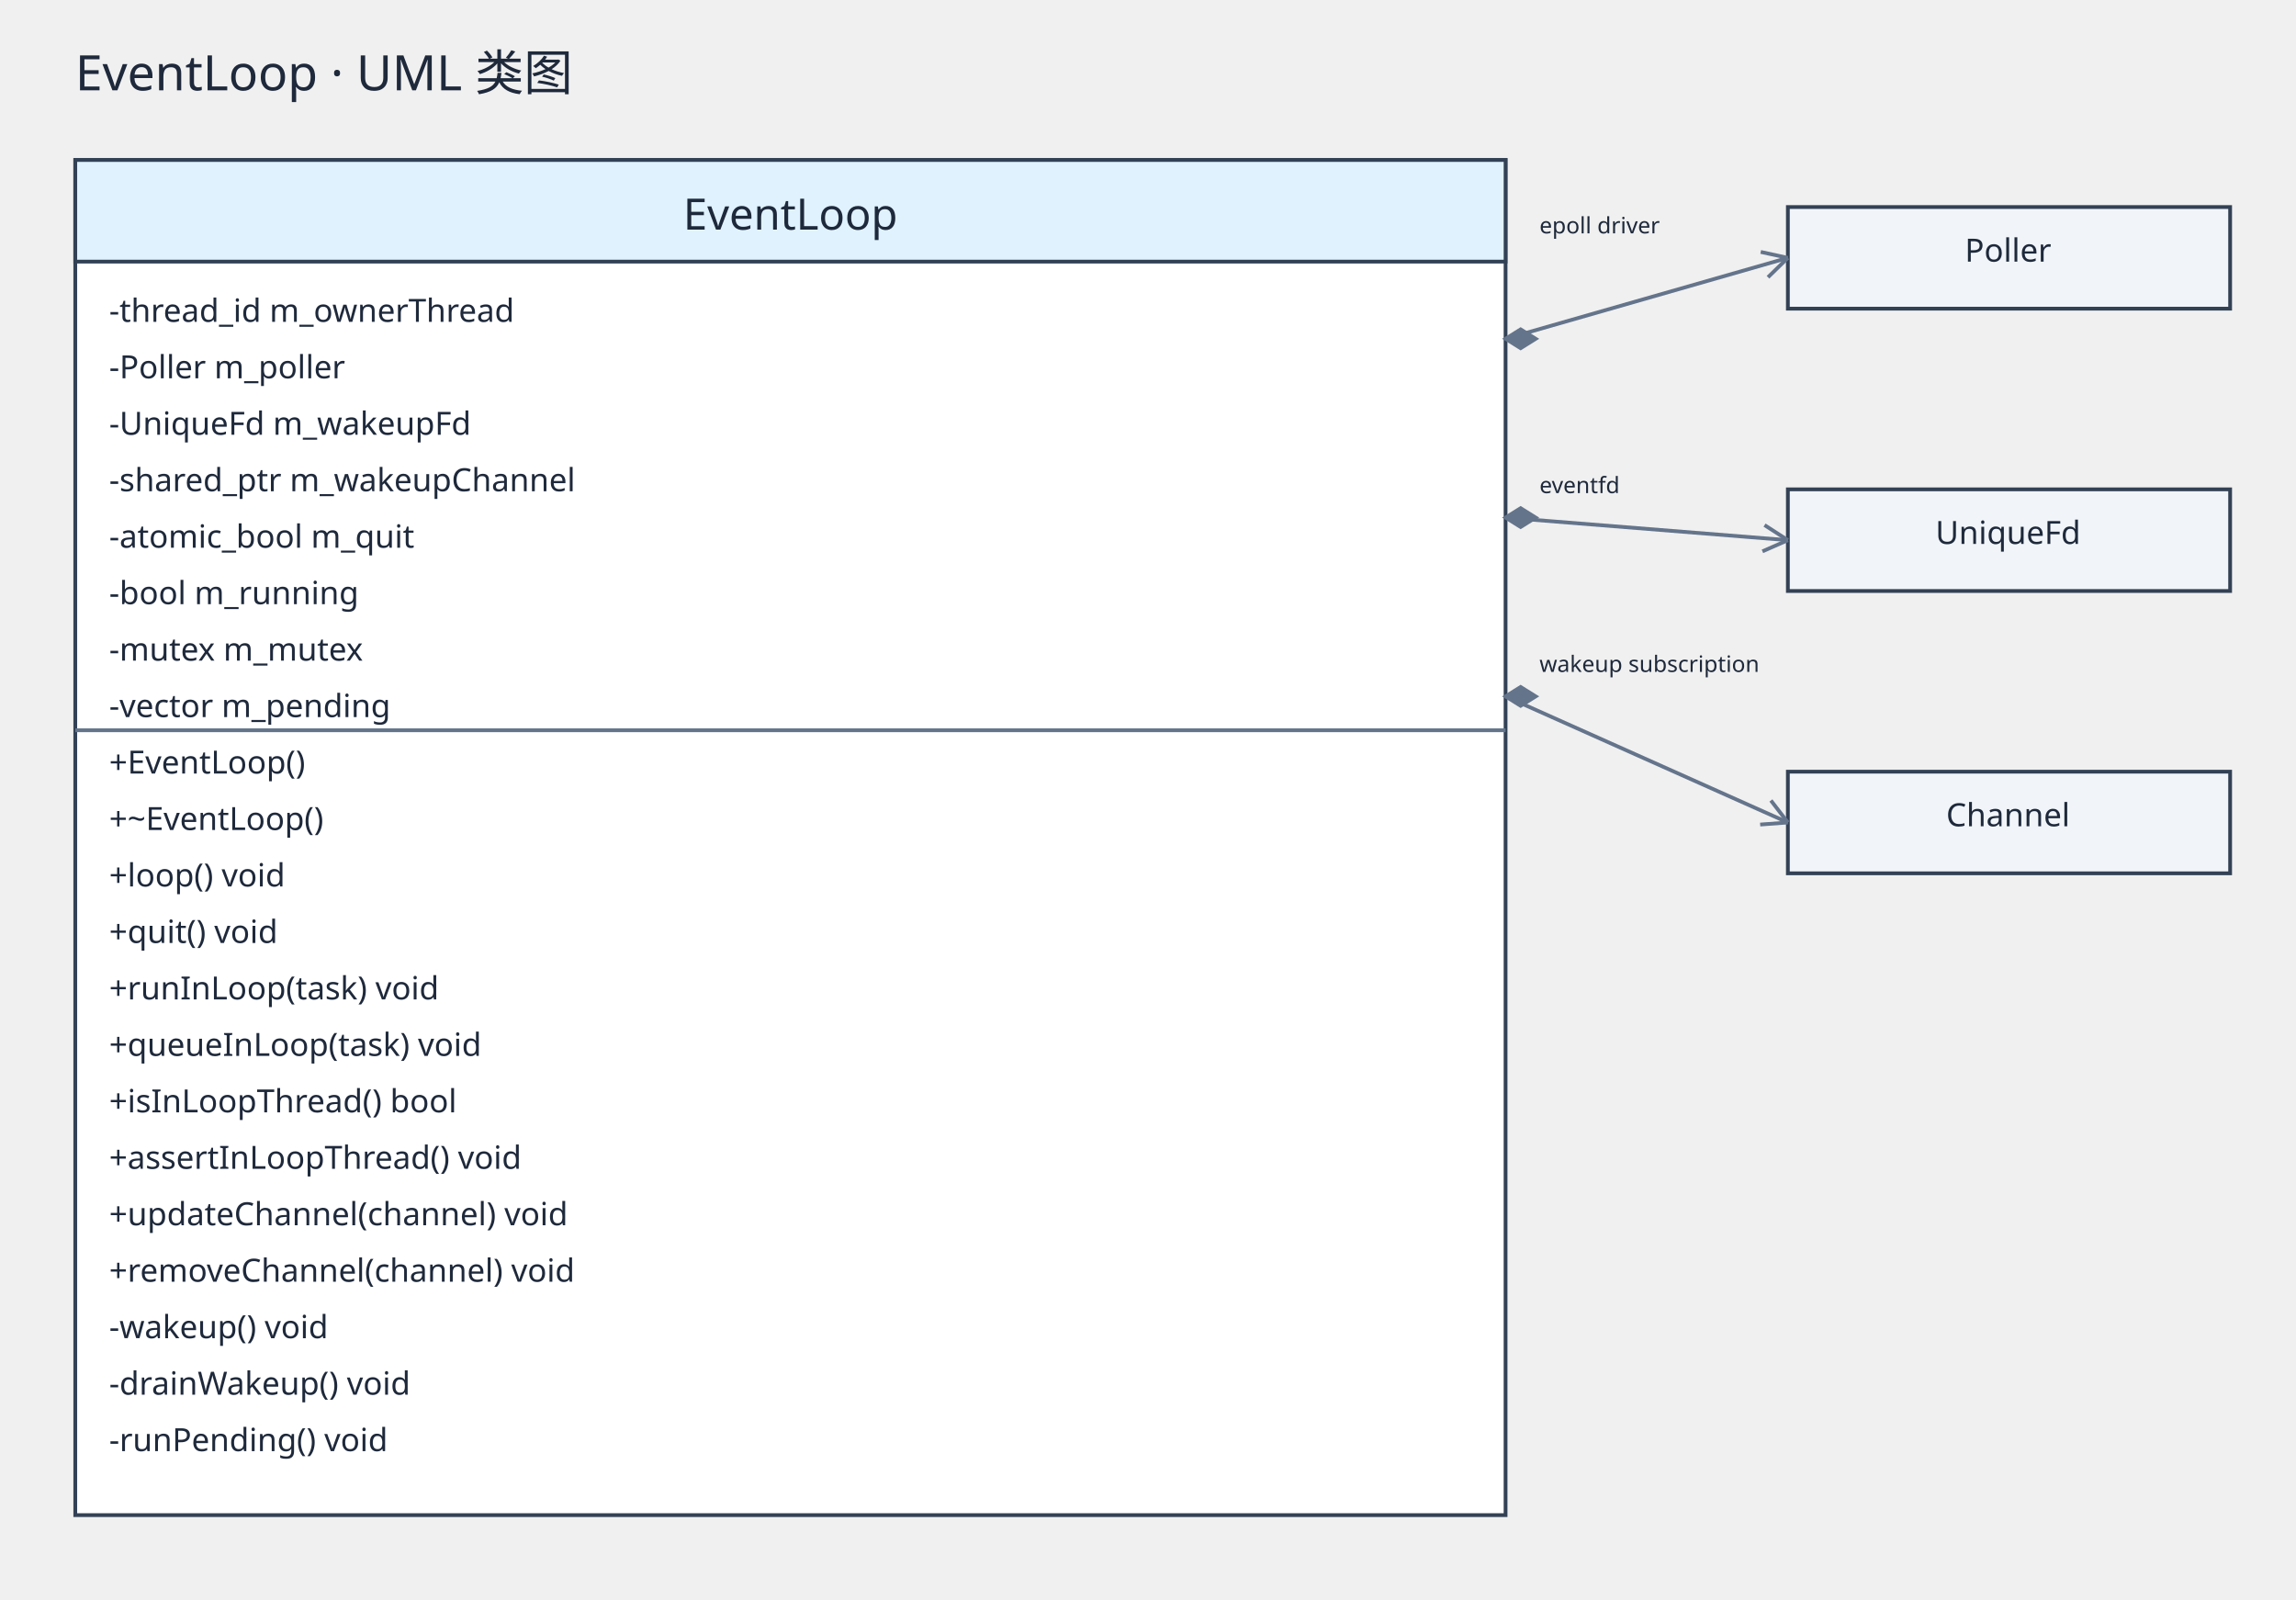
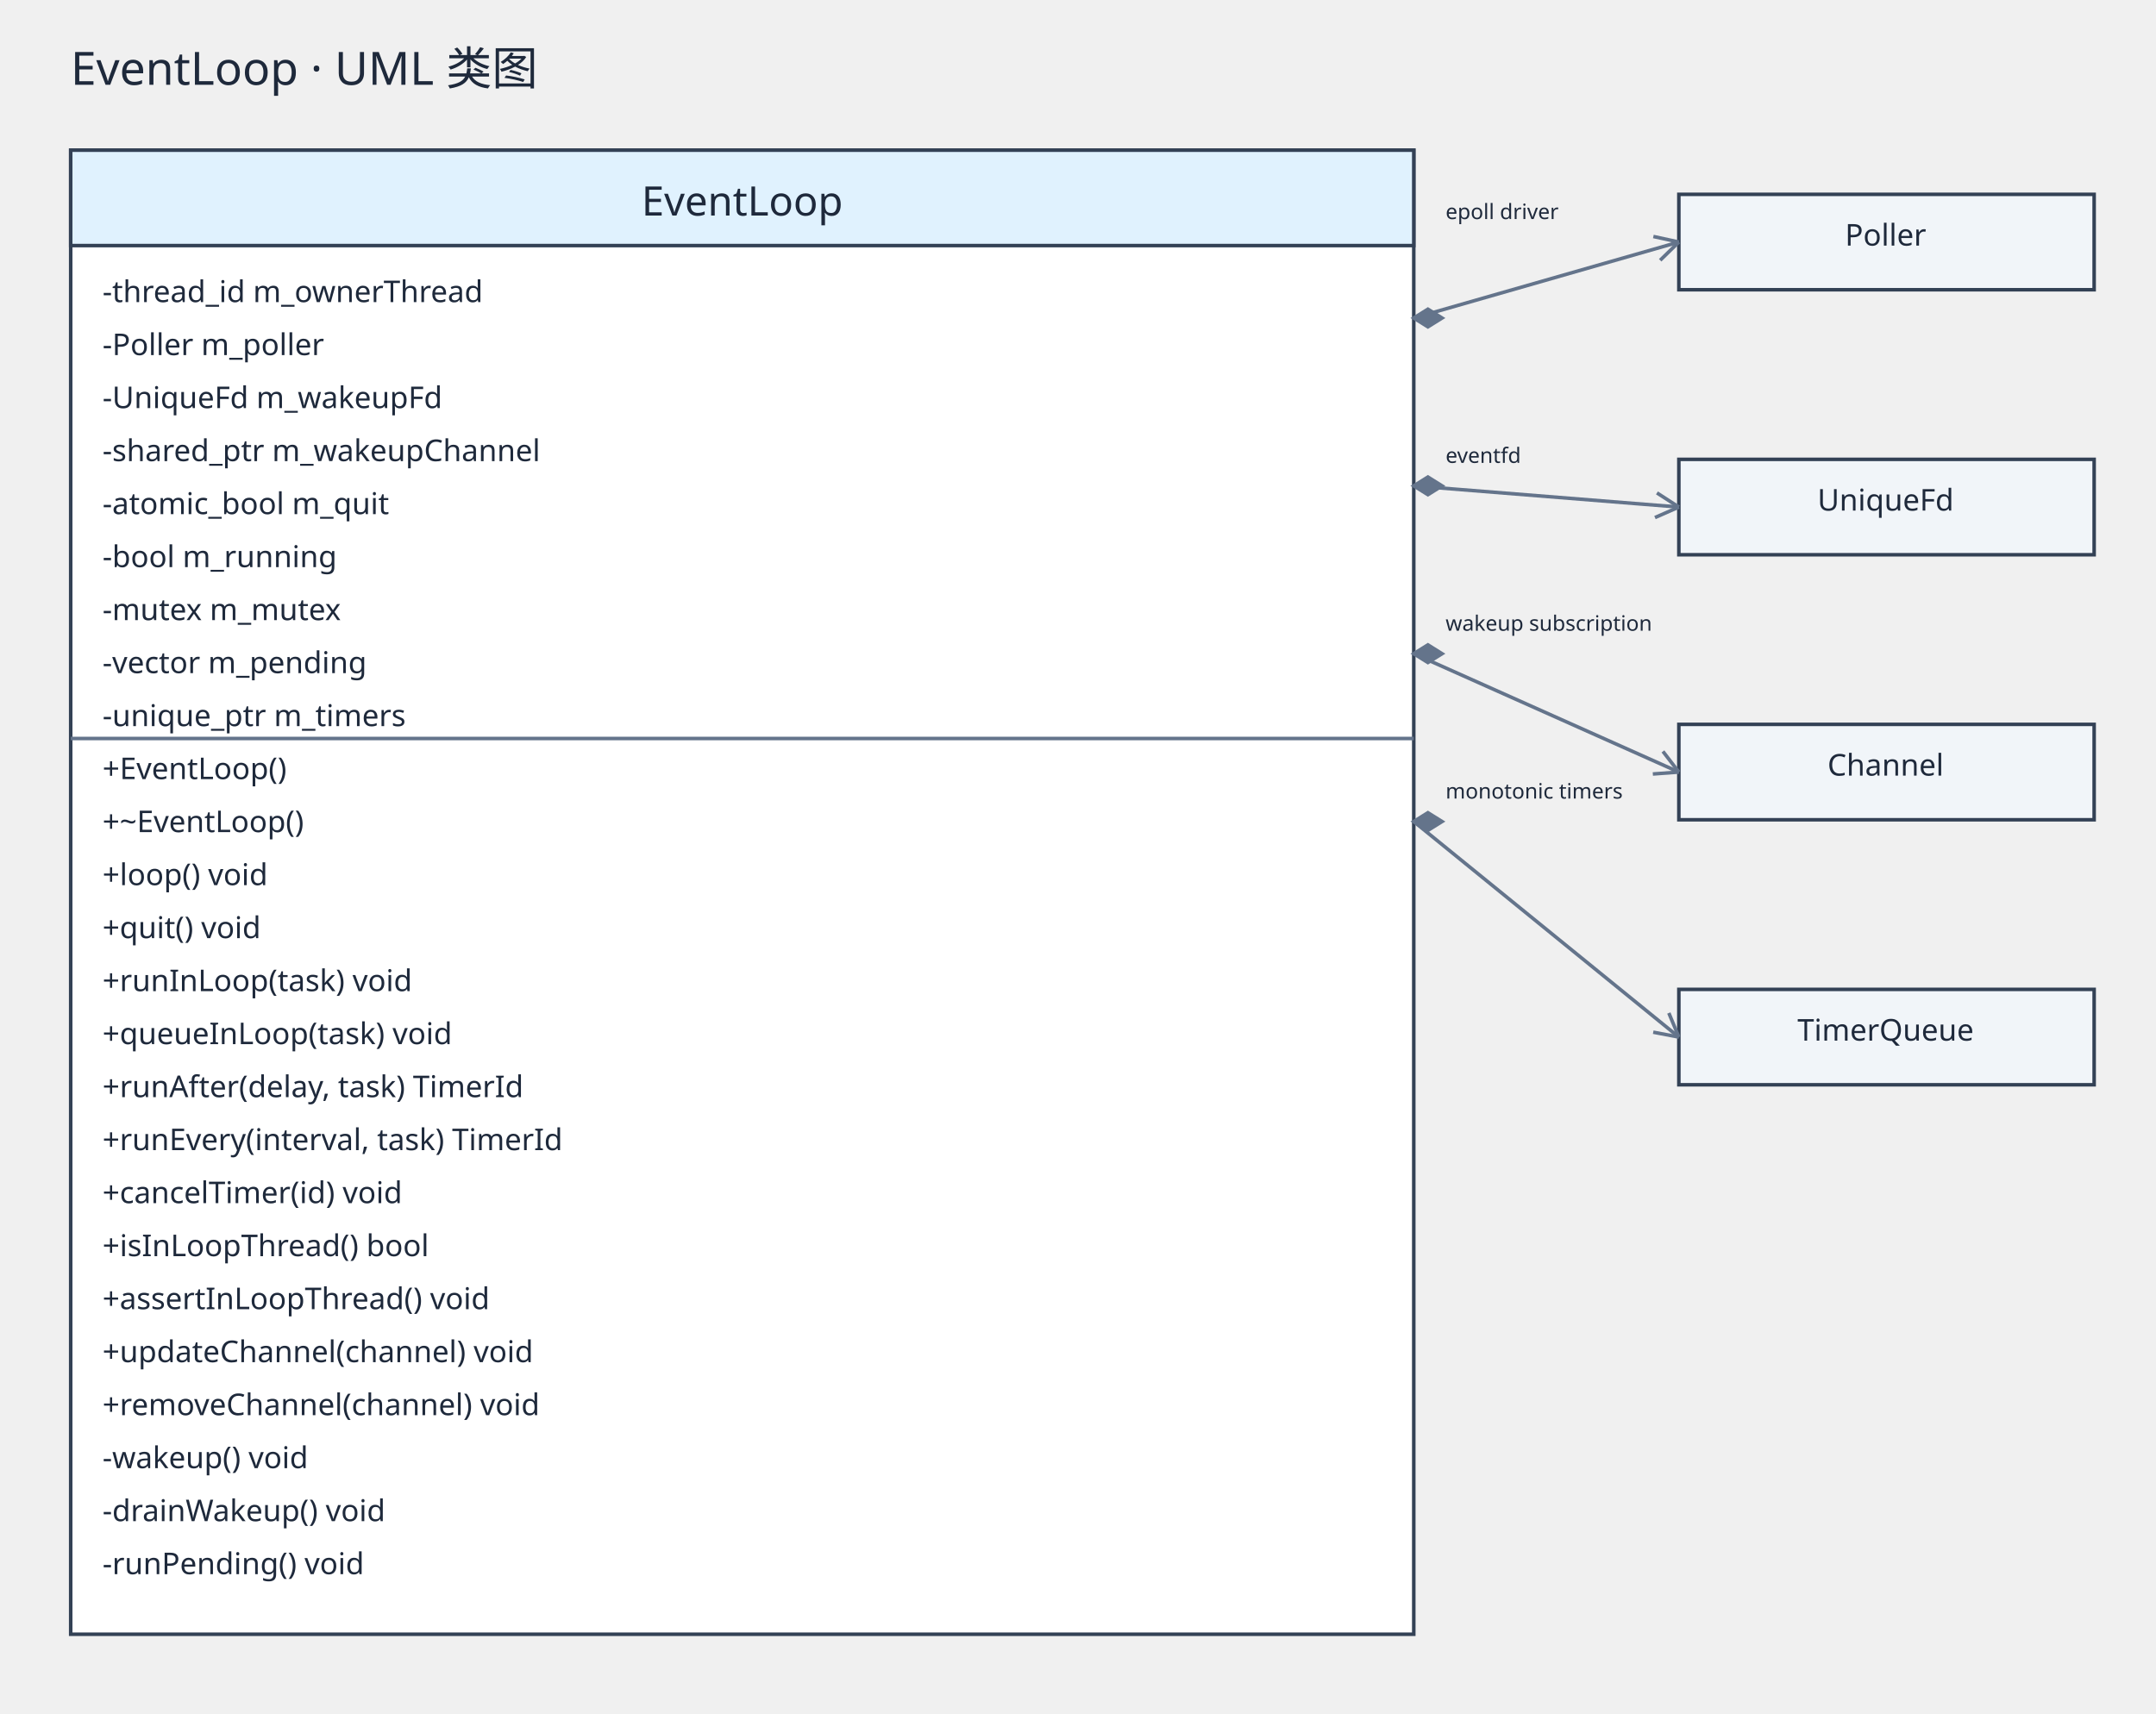
- <svg xmlns="http://www.w3.org/2000/svg" width="1220" height="850" viewBox="0 0 1220 850">
+ <svg xmlns="http://www.w3.org/2000/svg" width="1220" height="970" viewBox="0 0 1220 970">
  <text x="40" y="48" fill="#1e293b" font-family="Microsoft YaHei, sans-serif" font-size="26" text-anchor="start">EventLoop · UML 类图</text>
-   <rect x="40" y="85" width="760" height="720" fill="#ffffff" stroke="#334155" stroke-width="2" />
+   <rect x="40" y="85" width="760" height="840" fill="#ffffff" stroke="#334155" stroke-width="2" />
  <rect x="40" y="85" width="760" height="54" fill="#e0f2fe" stroke="#334155" stroke-width="2" />
  <text x="420" y="122" fill="#1e293b" font-family="Microsoft YaHei, sans-serif" font-size="23" text-anchor="middle">EventLoop</text>
  <text x="58" y="171" fill="#1e293b" font-family="Microsoft YaHei, sans-serif" font-size="17" text-anchor="start">-thread_id m_ownerThread</text>
  <text x="58" y="201" fill="#1e293b" font-family="Microsoft YaHei, sans-serif" font-size="17" text-anchor="start">-Poller m_poller</text>
  <text x="58" y="231" fill="#1e293b" font-family="Microsoft YaHei, sans-serif" font-size="17" text-anchor="start">-UniqueFd m_wakeupFd</text>
  <text x="58" y="261" fill="#1e293b" font-family="Microsoft YaHei, sans-serif" font-size="17" text-anchor="start">-shared_ptr m_wakeupChannel</text>
  <text x="58" y="291" fill="#1e293b" font-family="Microsoft YaHei, sans-serif" font-size="17" text-anchor="start">-atomic_bool m_quit</text>
  <text x="58" y="321" fill="#1e293b" font-family="Microsoft YaHei, sans-serif" font-size="17" text-anchor="start">-bool m_running</text>
  <text x="58" y="351" fill="#1e293b" font-family="Microsoft YaHei, sans-serif" font-size="17" text-anchor="start">-mutex m_mutex</text>
  <text x="58" y="381" fill="#1e293b" font-family="Microsoft YaHei, sans-serif" font-size="17" text-anchor="start">-vector m_pending</text>
-   <line x1="40" y1="388" x2="800" y2="388" stroke="#64748b" stroke-width="2" />
-   <text x="58" y="411" fill="#1e293b" font-family="Microsoft YaHei, sans-serif" font-size="17" text-anchor="start">+EventLoop()</text>
-   <text x="58" y="441" fill="#1e293b" font-family="Microsoft YaHei, sans-serif" font-size="17" text-anchor="start">+~EventLoop()</text>
-   <text x="58" y="471" fill="#1e293b" font-family="Microsoft YaHei, sans-serif" font-size="17" text-anchor="start">+loop() void</text>
-   <text x="58" y="501" fill="#1e293b" font-family="Microsoft YaHei, sans-serif" font-size="17" text-anchor="start">+quit() void</text>
-   <text x="58" y="531" fill="#1e293b" font-family="Microsoft YaHei, sans-serif" font-size="17" text-anchor="start">+runInLoop(task) void</text>
-   <text x="58" y="561" fill="#1e293b" font-family="Microsoft YaHei, sans-serif" font-size="17" text-anchor="start">+queueInLoop(task) void</text>
-   <text x="58" y="591" fill="#1e293b" font-family="Microsoft YaHei, sans-serif" font-size="17" text-anchor="start">+isInLoopThread() bool</text>
-   <text x="58" y="621" fill="#1e293b" font-family="Microsoft YaHei, sans-serif" font-size="17" text-anchor="start">+assertInLoopThread() void</text>
-   <text x="58" y="651" fill="#1e293b" font-family="Microsoft YaHei, sans-serif" font-size="17" text-anchor="start">+updateChannel(channel) void</text>
-   <text x="58" y="681" fill="#1e293b" font-family="Microsoft YaHei, sans-serif" font-size="17" text-anchor="start">+removeChannel(channel) void</text>
-   <text x="58" y="711" fill="#1e293b" font-family="Microsoft YaHei, sans-serif" font-size="17" text-anchor="start">-wakeup() void</text>
-   <text x="58" y="741" fill="#1e293b" font-family="Microsoft YaHei, sans-serif" font-size="17" text-anchor="start">-drainWakeup() void</text>
-   <text x="58" y="771" fill="#1e293b" font-family="Microsoft YaHei, sans-serif" font-size="17" text-anchor="start">-runPending() void</text>
+   <text x="58" y="411" fill="#1e293b" font-family="Microsoft YaHei, sans-serif" font-size="17" text-anchor="start">-unique_ptr m_timers</text>
+   <line x1="40" y1="418" x2="800" y2="418" stroke="#64748b" stroke-width="2" />
+   <text x="58" y="441" fill="#1e293b" font-family="Microsoft YaHei, sans-serif" font-size="17" text-anchor="start">+EventLoop()</text>
+   <text x="58" y="471" fill="#1e293b" font-family="Microsoft YaHei, sans-serif" font-size="17" text-anchor="start">+~EventLoop()</text>
+   <text x="58" y="501" fill="#1e293b" font-family="Microsoft YaHei, sans-serif" font-size="17" text-anchor="start">+loop() void</text>
+   <text x="58" y="531" fill="#1e293b" font-family="Microsoft YaHei, sans-serif" font-size="17" text-anchor="start">+quit() void</text>
+   <text x="58" y="561" fill="#1e293b" font-family="Microsoft YaHei, sans-serif" font-size="17" text-anchor="start">+runInLoop(task) void</text>
+   <text x="58" y="591" fill="#1e293b" font-family="Microsoft YaHei, sans-serif" font-size="17" text-anchor="start">+queueInLoop(task) void</text>
+   <text x="58" y="621" fill="#1e293b" font-family="Microsoft YaHei, sans-serif" font-size="17" text-anchor="start">+runAfter(delay, task) TimerId</text>
+   <text x="58" y="651" fill="#1e293b" font-family="Microsoft YaHei, sans-serif" font-size="17" text-anchor="start">+runEvery(interval, task) TimerId</text>
+   <text x="58" y="681" fill="#1e293b" font-family="Microsoft YaHei, sans-serif" font-size="17" text-anchor="start">+cancelTimer(id) void</text>
+   <text x="58" y="711" fill="#1e293b" font-family="Microsoft YaHei, sans-serif" font-size="17" text-anchor="start">+isInLoopThread() bool</text>
+   <text x="58" y="741" fill="#1e293b" font-family="Microsoft YaHei, sans-serif" font-size="17" text-anchor="start">+assertInLoopThread() void</text>
+   <text x="58" y="771" fill="#1e293b" font-family="Microsoft YaHei, sans-serif" font-size="17" text-anchor="start">+updateChannel(channel) void</text>
+   <text x="58" y="801" fill="#1e293b" font-family="Microsoft YaHei, sans-serif" font-size="17" text-anchor="start">+removeChannel(channel) void</text>
+   <text x="58" y="831" fill="#1e293b" font-family="Microsoft YaHei, sans-serif" font-size="17" text-anchor="start">-wakeup() void</text>
+   <text x="58" y="861" fill="#1e293b" font-family="Microsoft YaHei, sans-serif" font-size="17" text-anchor="start">-drainWakeup() void</text>
+   <text x="58" y="891" fill="#1e293b" font-family="Microsoft YaHei, sans-serif" font-size="17" text-anchor="start">-runPending() void</text>
  <rect x="950" y="110" width="235" height="54" fill="#f1f5f9" stroke="#334155" stroke-width="2" />
  <text x="1067" y="139" fill="#1e293b" font-family="Microsoft YaHei, sans-serif" font-size="17" text-anchor="middle">Poller</text>
  <rect x="950" y="260" width="235" height="54" fill="#f1f5f9" stroke="#334155" stroke-width="2" />
  <text x="1067" y="289" fill="#1e293b" font-family="Microsoft YaHei, sans-serif" font-size="17" text-anchor="middle">UniqueFd</text>
  <rect x="950" y="410" width="235" height="54" fill="#f1f5f9" stroke="#334155" stroke-width="2" />
  <text x="1067" y="439" fill="#1e293b" font-family="Microsoft YaHei, sans-serif" font-size="17" text-anchor="middle">Channel</text>
+   <rect x="950" y="560" width="235" height="54" fill="#f1f5f9" stroke="#334155" stroke-width="2" />
+   <text x="1067" y="589" fill="#1e293b" font-family="Microsoft YaHei, sans-serif" font-size="17" text-anchor="middle">TimerQueue</text>
  <line x1="800" y1="180" x2="950" y2="137" stroke="#64748b" stroke-width="2" />
  <line x1="950" y1="137" x2="939.432" y2="147.311" stroke="#64748b" stroke-width="2" />
  <line x1="950" y1="137" x2="935.574" y2="133.853" stroke="#64748b" stroke-width="2" />
  <polygon points="800,180 808,175 816,180 808,185" fill="#64748b" stroke="#64748b" stroke-width="2" />
  <text x="818" y="124" fill="#1e293b" font-family="Microsoft YaHei, sans-serif" font-size="12" text-anchor="start">epoll driver</text>
  <line x1="800" y1="275" x2="950" y2="287" stroke="#64748b" stroke-width="2" />
  <line x1="950" y1="287" x2="936.483" y2="292.941" stroke="#64748b" stroke-width="2" />
  <line x1="950" y1="287" x2="937.6" y2="278.986" stroke="#64748b" stroke-width="2" />
  <polygon points="800,275 808,270 816,275 808,280" fill="#64748b" stroke="#64748b" stroke-width="2" />
  <text x="818" y="262" fill="#1e293b" font-family="Microsoft YaHei, sans-serif" font-size="12" text-anchor="start">eventfd</text>
  <line x1="800" y1="370" x2="950" y2="437" stroke="#64748b" stroke-width="2" />
  <line x1="950" y1="437" x2="935.275" y2="438.09" stroke="#64748b" stroke-width="2" />
  <line x1="950" y1="437" x2="940.985" y2="425.307" stroke="#64748b" stroke-width="2" />
  <polygon points="800,370 808,365 816,370 808,375" fill="#64748b" stroke="#64748b" stroke-width="2" />
  <text x="818" y="357" fill="#1e293b" font-family="Microsoft YaHei, sans-serif" font-size="12" text-anchor="start">wakeup subscription</text>
+   <line x1="800" y1="465" x2="950" y2="587" stroke="#64748b" stroke-width="2" />
+   <line x1="950" y1="587" x2="935.498" y2="584.228" stroke="#64748b" stroke-width="2" />
+   <line x1="950" y1="587" x2="944.332" y2="573.367" stroke="#64748b" stroke-width="2" />
+   <polygon points="800,465 808,460 816,465 808,470" fill="#64748b" stroke="#64748b" stroke-width="2" />
+   <text x="818" y="452" fill="#1e293b" font-family="Microsoft YaHei, sans-serif" font-size="12" text-anchor="start">monotonic timers</text>
</svg>
